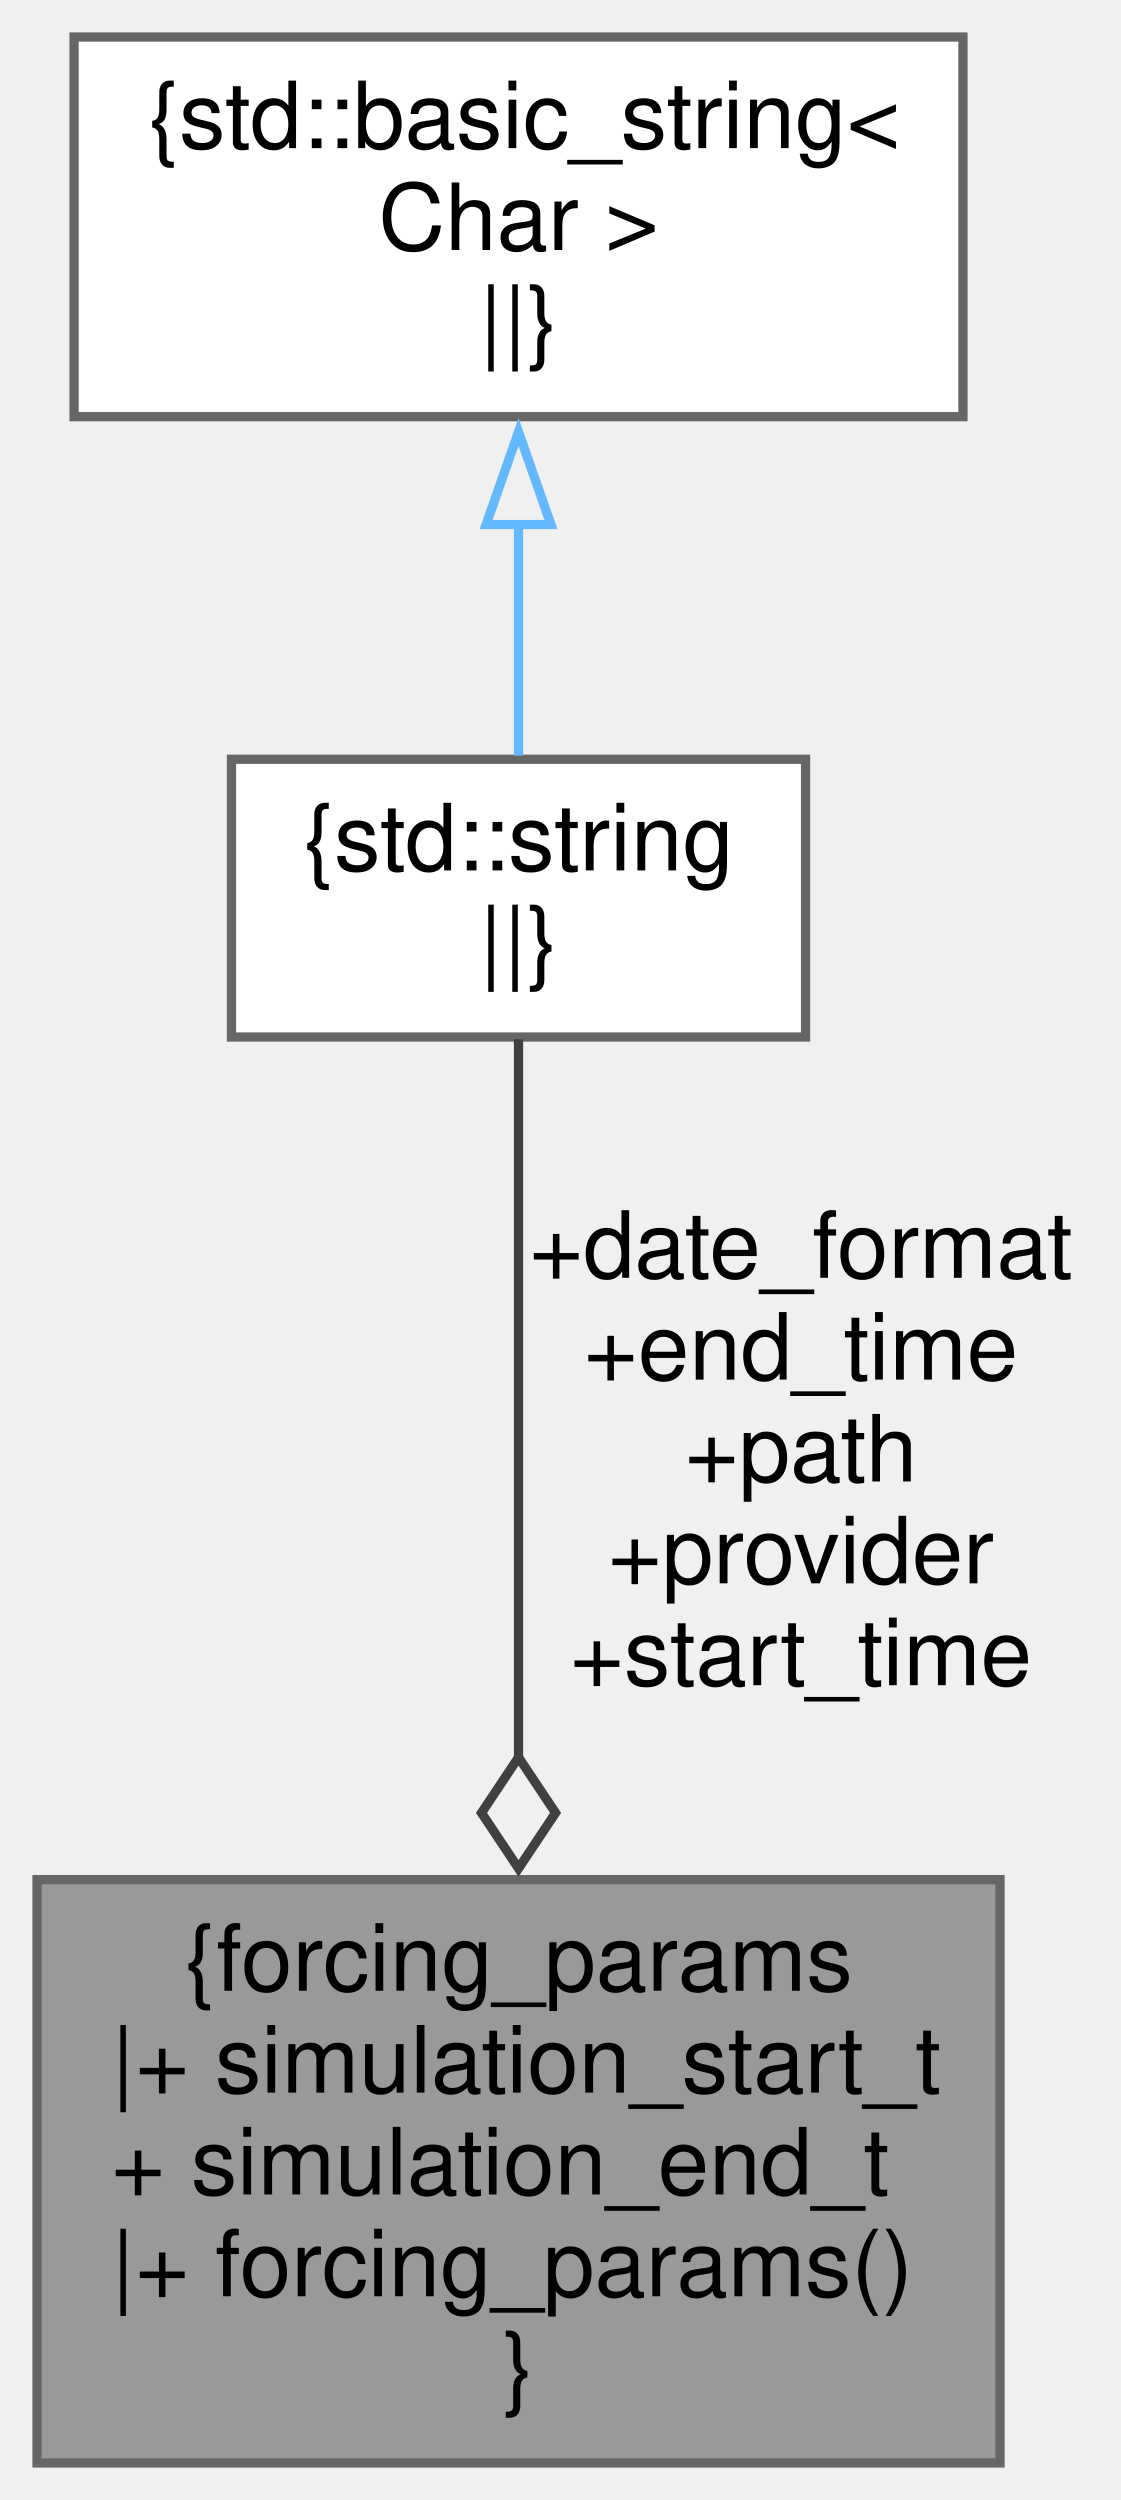
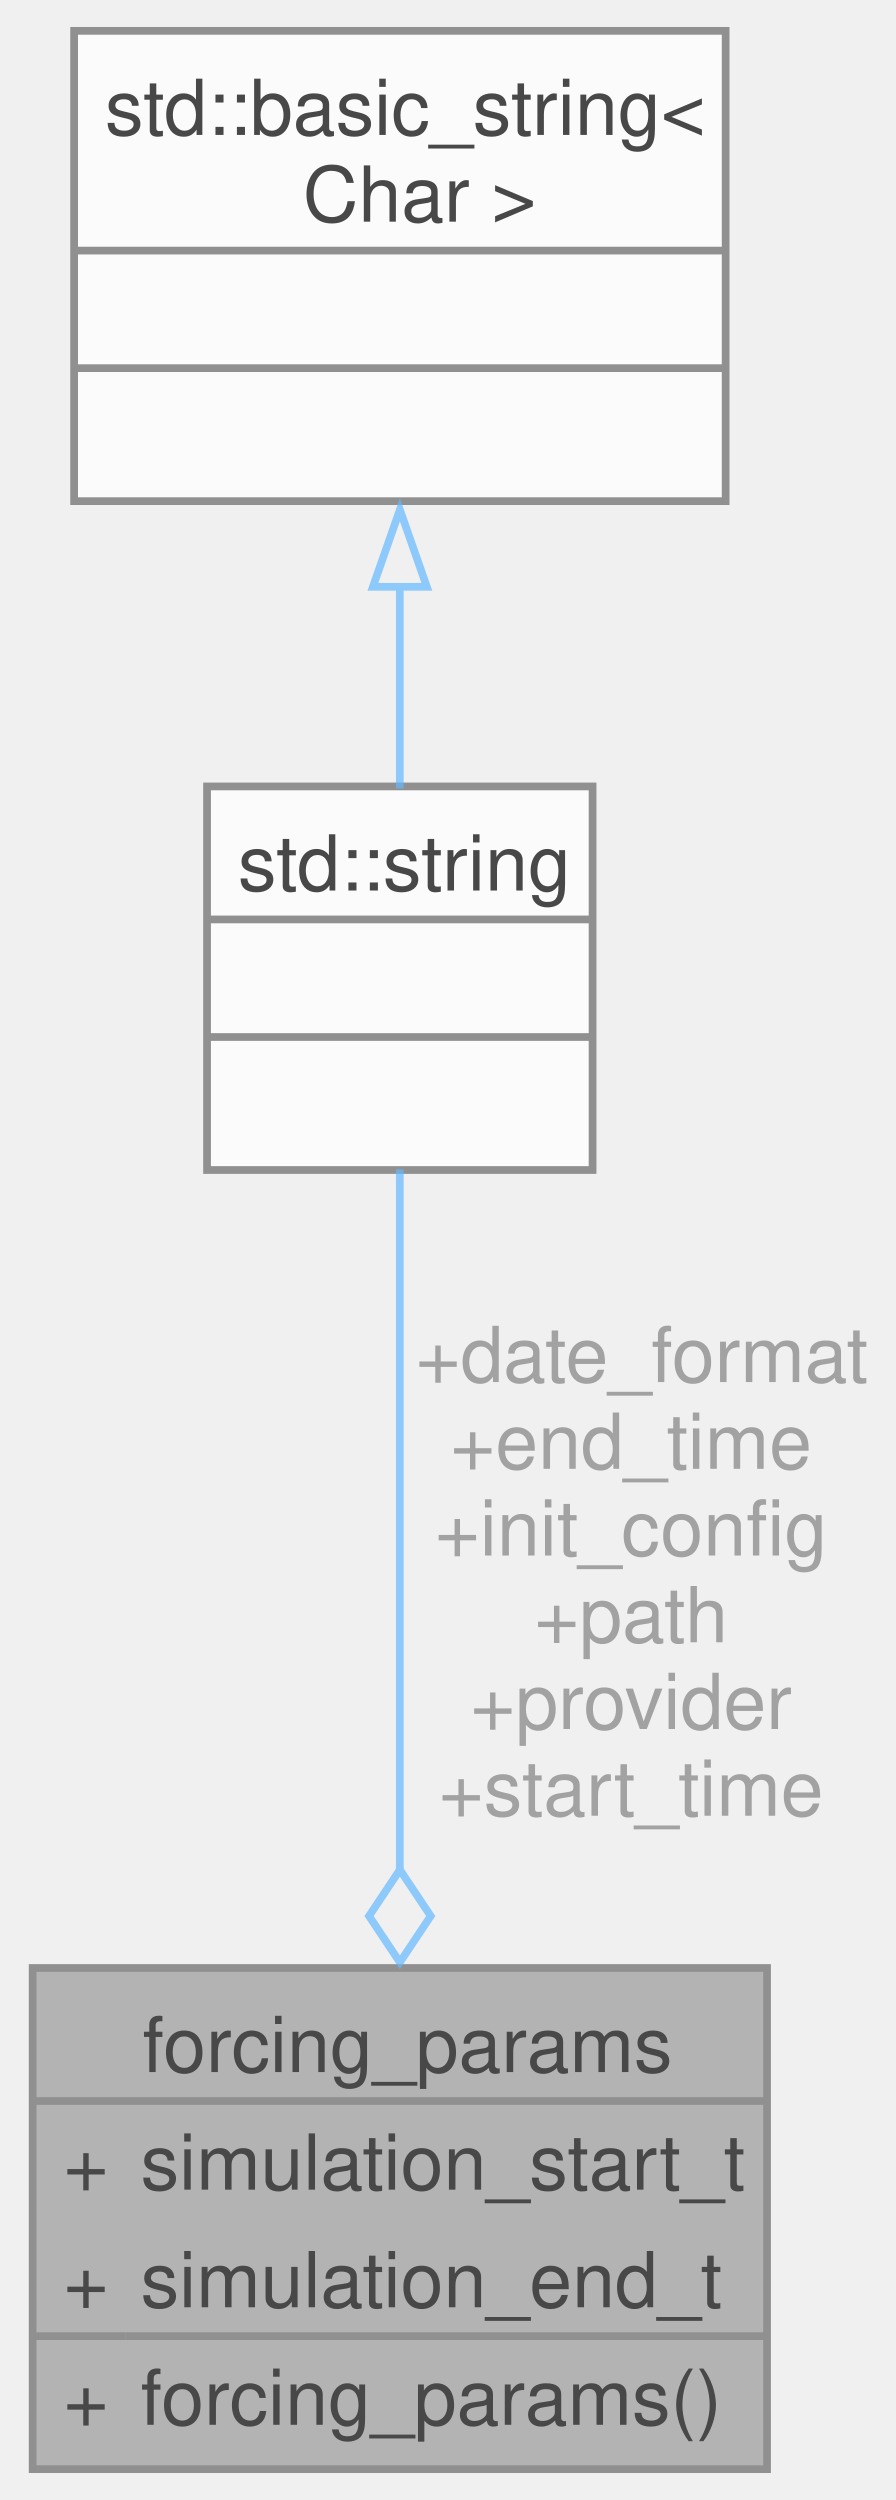
- <svg xmlns="http://www.w3.org/2000/svg" xmlns:xlink="http://www.w3.org/1999/xlink" width="121pt" height="270pt" viewBox="0.00 0.00 121.00 270.00">
-   <g id="graph0" class="graph" transform="scale(1 1) rotate(0) translate(4 266)">
-     <g id="node1" class="node">
-       <g id="a_node1">
-         <a xlink:title="forcing_params providing configuration information for forcing time period and source.">
-           <polygon fill="#999999" stroke="#666666" points="104,-63 0,-63 0,0 104,0 104,-63" />
-           <text text-anchor="middle" x="52" y="-51" font-family="Helvetica,sans-Serif" font-size="10.00">{forcing_params</text>
-           <text text-anchor="start" x="8" y="-40" font-family="Helvetica,sans-Serif" font-size="10.00">|+ simulation_start_t</text>
-           <text text-anchor="start" x="8" y="-29" font-family="Helvetica,sans-Serif" font-size="10.00">+ simulation_end_t</text>
-           <text text-anchor="start" x="8" y="-18" font-family="Helvetica,sans-Serif" font-size="10.00">|+ forcing_params()</text>
-           <text text-anchor="middle" x="52" y="-7" font-family="Helvetica,sans-Serif" font-size="10.00">}</text>
-         </a>
+ <svg xmlns="http://www.w3.org/2000/svg" xmlns:xlink="http://www.w3.org/1999/xlink" width="116pt" height="324pt" viewBox="0.00 0.00 115.62 324.25">
+   <svg id="main" version="1.1" xml:space="preserve">
+     <style type="text/css">
+ .node, .edge {opacity: 0.7;}
+ .node.selected, .edge.selected {opacity: 1;}
+ .edge:hover path { stroke: red; }
+ .edge:hover polygon { stroke: red; fill: red; }
+ </style>
+     <svg id="graph" class="graph">
+       <g id="graph0" class="graph" transform="scale(1 1) rotate(0) translate(4 320.25)">
+         <g id="Node000001" class="node">
+           <g id="a_Node000001">
+             <a xlink:title="forcing_params providing configuration information for forcing time period and source.">
+               <polygon fill="#999999" stroke="none" points="95.25,-65 0,-65 0,0 95.25,0 95.25,-65" />
+               <text text-anchor="start" x="14.25" y="-51.5" font-family="Helvetica,sans-Serif" font-size="10.00">forcing_params</text>
+               <text text-anchor="start" x="4" y="-36.25" font-family="Helvetica,sans-Serif" font-size="10.00">+</text>
+               <text text-anchor="start" x="14" y="-36.25" font-family="Helvetica,sans-Serif" font-size="10.00">simulation_start_t</text>
+               <text text-anchor="start" x="4" y="-21" font-family="Helvetica,sans-Serif" font-size="10.00">+</text>
+               <text text-anchor="start" x="14" y="-21" font-family="Helvetica,sans-Serif" font-size="10.00">simulation_end_t</text>
+               <text text-anchor="start" x="4" y="-5.75" font-family="Helvetica,sans-Serif" font-size="10.00">+</text>
+               <text text-anchor="start" x="14" y="-5.75" font-family="Helvetica,sans-Serif" font-size="10.00">forcing_params()</text>
+               <polygon fill="#666666" stroke="#666666" points="0,-47.75 0,-47.75 95.25,-47.75 95.25,-47.75 0,-47.75" />
+               <polygon fill="#666666" stroke="#666666" points="0,-17.25 0,-17.25 12,-17.25 12,-17.25 0,-17.25" />
+               <polygon fill="#666666" stroke="#666666" points="12,-17.25 12,-17.25 95.25,-17.25 95.25,-17.25 12,-17.25" />
+               <polygon fill="none" stroke="#666666" points="0,0 0,-65 95.25,-65 95.25,0 0,0" />
+             </a>
+           </g>
+         </g>
+         <g id="Node000002" class="node">
+           <g id="a_Node000002">
+             <a xlink:title=" ">
+               <polygon fill="white" stroke="none" points="72.62,-218.25 22.62,-218.25 22.62,-168.5 72.62,-168.5 72.62,-218.25" />
+               <text text-anchor="start" x="26.62" y="-204.75" font-family="Helvetica,sans-Serif" font-size="10.00">std::string</text>
+               <text text-anchor="start" x="46.12" y="-189.5" font-family="Helvetica,sans-Serif" font-size="10.00"> </text>
+               <text text-anchor="start" x="46.12" y="-174.25" font-family="Helvetica,sans-Serif" font-size="10.00"> </text>
+               <polygon fill="#666666" stroke="#666666" points="22.62,-201 22.62,-201 72.62,-201 72.62,-201 22.62,-201" />
+               <polygon fill="#666666" stroke="#666666" points="22.62,-185.75 22.62,-185.75 72.62,-185.75 72.62,-185.75 22.62,-185.75" />
+               <polygon fill="none" stroke="#666666" points="22.62,-168.5 22.62,-218.25 72.62,-218.25 72.62,-168.5 22.62,-168.5" />
+             </a>
+           </g>
+         </g>
+         <g id="edge1_Node000001_Node000002" class="edge">
+           <g id="a_edge1_Node000001_Node000002">
+             <a xlink:title=" ">
+               <path fill="none" stroke="#63b8ff" d="M47.62,-168.59C47.62,-144.64 47.62,-107.14 47.62,-77.72" />
+               <polygon fill="none" stroke="#63b8ff" points="47.63,-77.74 43.63,-71.74 47.63,-65.74 51.63,-71.74 47.63,-77.74" />
+             </a>
+           </g>
+           <text text-anchor="middle" x="77.62" y="-141" font-family="Helvetica,sans-Serif" font-size="10.00" fill="grey"> +date_format</text>
+           <text text-anchor="middle" x="77.62" y="-129.75" font-family="Helvetica,sans-Serif" font-size="10.00" fill="grey">+end_time</text>
+           <text text-anchor="middle" x="77.62" y="-118.5" font-family="Helvetica,sans-Serif" font-size="10.00" fill="grey">+init_config</text>
+           <text text-anchor="middle" x="77.62" y="-107.25" font-family="Helvetica,sans-Serif" font-size="10.00" fill="grey">+path</text>
+           <text text-anchor="middle" x="77.62" y="-96" font-family="Helvetica,sans-Serif" font-size="10.00" fill="grey">+provider</text>
+           <text text-anchor="middle" x="77.62" y="-84.75" font-family="Helvetica,sans-Serif" font-size="10.00" fill="grey">+start_time</text>
+         </g>
+         <g id="Node000003" class="node">
+           <g id="a_Node000003">
+             <a xlink:title=" ">
+               <polygon fill="white" stroke="none" points="89.88,-316.25 5.38,-316.25 5.38,-255.25 89.88,-255.25 89.88,-316.25" />
+               <text text-anchor="start" x="9.38" y="-302.75" font-family="Helvetica,sans-Serif" font-size="10.00">std::basic_string&lt;</text>
+               <text text-anchor="start" x="32.25" y="-291.5" font-family="Helvetica,sans-Serif" font-size="10.00"> Char &gt;</text>
+               <text text-anchor="start" x="46.12" y="-276.25" font-family="Helvetica,sans-Serif" font-size="10.00"> </text>
+               <text text-anchor="start" x="46.12" y="-261" font-family="Helvetica,sans-Serif" font-size="10.00"> </text>
+               <polygon fill="#666666" stroke="#666666" points="5.38,-287.75 5.38,-287.75 89.88,-287.75 89.88,-287.75 5.38,-287.75" />
+               <polygon fill="#666666" stroke="#666666" points="5.38,-272.5 5.38,-272.5 89.88,-272.5 89.88,-272.5 5.38,-272.5" />
+               <polygon fill="none" stroke="#666666" points="5.38,-255.25 5.38,-316.25 89.88,-316.25 89.88,-255.25 5.38,-255.25" />
+             </a>
+           </g>
+         </g>
+         <g id="edge2_Node000002_Node000003" class="edge">
+           <g id="a_edge2_Node000002_Node000003">
+             <a xlink:title=" ">
+               <path fill="none" stroke="#63b8ff" d="M47.62,-244.15C47.62,-235.19 47.62,-226 47.62,-217.98" />
+               <polygon fill="none" stroke="#63b8ff" points="44.13,-244.14 47.63,-254.14 51.13,-244.14 44.13,-244.14" />
+             </a>
+           </g>
+         </g>
      </g>
-     </g>
-     <g id="node2" class="node">
-       <g id="a_node2">
-         <a xlink:title=" ">
-           <polygon fill="white" stroke="#666666" points="83,-184 21,-184 21,-154 83,-154 83,-184" />
-           <text text-anchor="middle" x="52" y="-172" font-family="Helvetica,sans-Serif" font-size="10.00">{std::string</text>
-           <text text-anchor="middle" x="52" y="-161" font-family="Helvetica,sans-Serif" font-size="10.00">||}</text>
-         </a>
-       </g>
-     </g>
-     <g id="edge1" class="edge">
-       <path fill="none" stroke="#404040" d="M52,-153.76C52,-135.5 52,-103.03 52,-76.28" />
-       <polygon fill="none" stroke="#404040" points="52,-76.21 48,-70.21 52,-64.21 56,-70.21 52,-76.21" />
-       <text text-anchor="middle" x="82.5" y="-128" font-family="Helvetica,sans-Serif" font-size="10.00"> +date_format</text>
-       <text text-anchor="middle" x="82.5" y="-117" font-family="Helvetica,sans-Serif" font-size="10.00">+end_time</text>
-       <text text-anchor="middle" x="82.5" y="-106" font-family="Helvetica,sans-Serif" font-size="10.00">+path</text>
-       <text text-anchor="middle" x="82.5" y="-95" font-family="Helvetica,sans-Serif" font-size="10.00">+provider</text>
-       <text text-anchor="middle" x="82.5" y="-84" font-family="Helvetica,sans-Serif" font-size="10.00">+start_time</text>
-     </g>
-     <g id="node3" class="node">
-       <g id="a_node3">
-         <a xlink:title=" ">
-           <polygon fill="white" stroke="#666666" points="100,-262 4,-262 4,-221 100,-221 100,-262" />
-           <text text-anchor="start" x="12" y="-250" font-family="Helvetica,sans-Serif" font-size="10.00">{std::basic_string&lt;</text>
-           <text text-anchor="middle" x="52" y="-239" font-family="Helvetica,sans-Serif" font-size="10.00"> Char &gt;</text>
-           <text text-anchor="middle" x="52" y="-228" font-family="Helvetica,sans-Serif" font-size="10.00">||}</text>
-         </a>
-       </g>
-     </g>
-     <g id="edge2" class="edge">
-       <path fill="none" stroke="#63b8ff" d="M52,-209.39C52,-200.68 52,-191.62 52,-184.39" />
-       <polygon fill="none" stroke="#63b8ff" points="48.5,-209.35 52,-219.35 55.5,-209.35 48.5,-209.35" />
-     </g>
-   </g>
+     </svg>
+   </svg>
+   <style type="text/css">
+ 
+ [data-mouse-over-selected='false'] { opacity: 0.7; }
+ [data-mouse-over-selected='true']  { opacity: 1.0; }
+ 
+ </style>
</svg>
